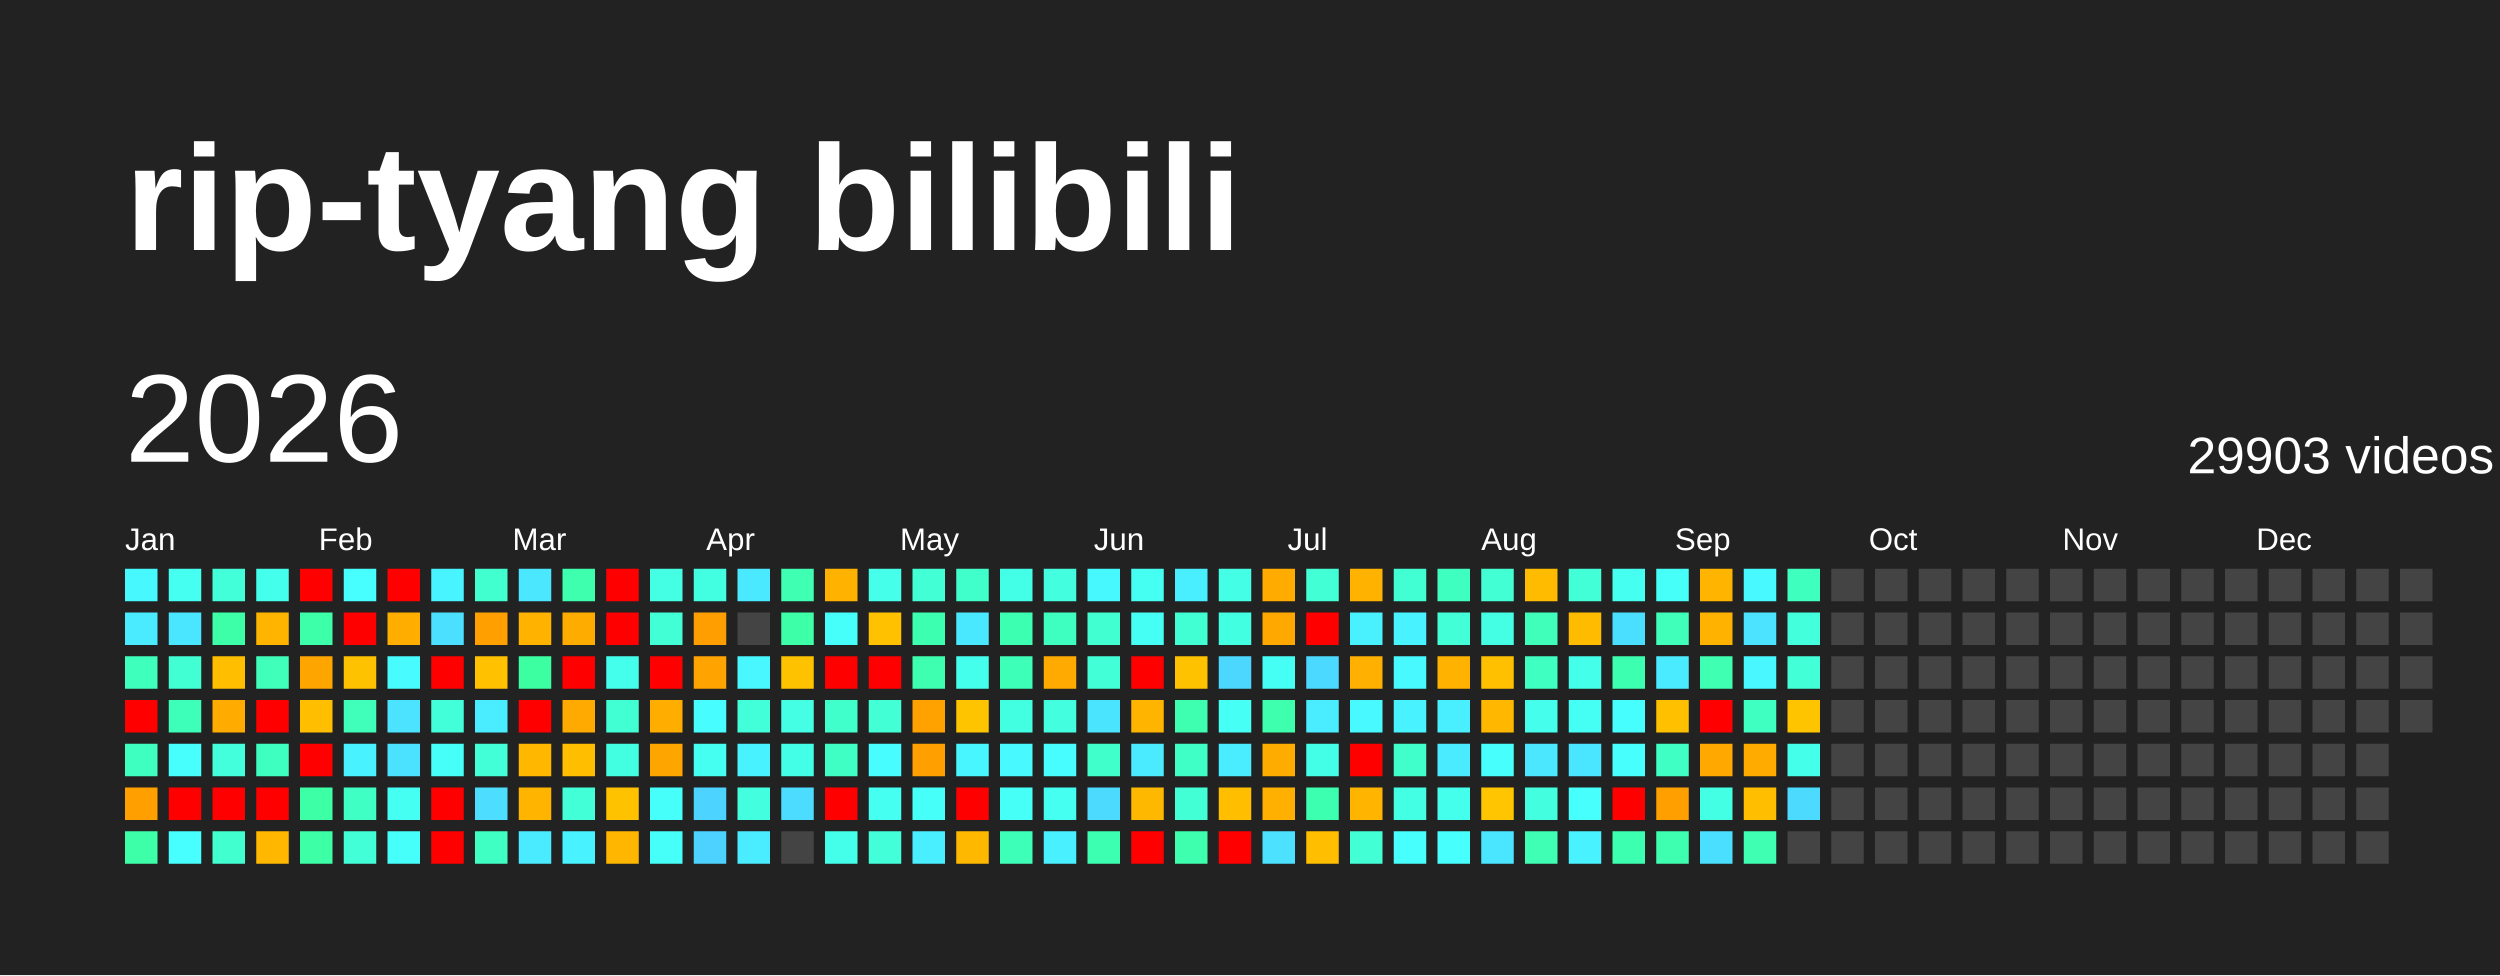
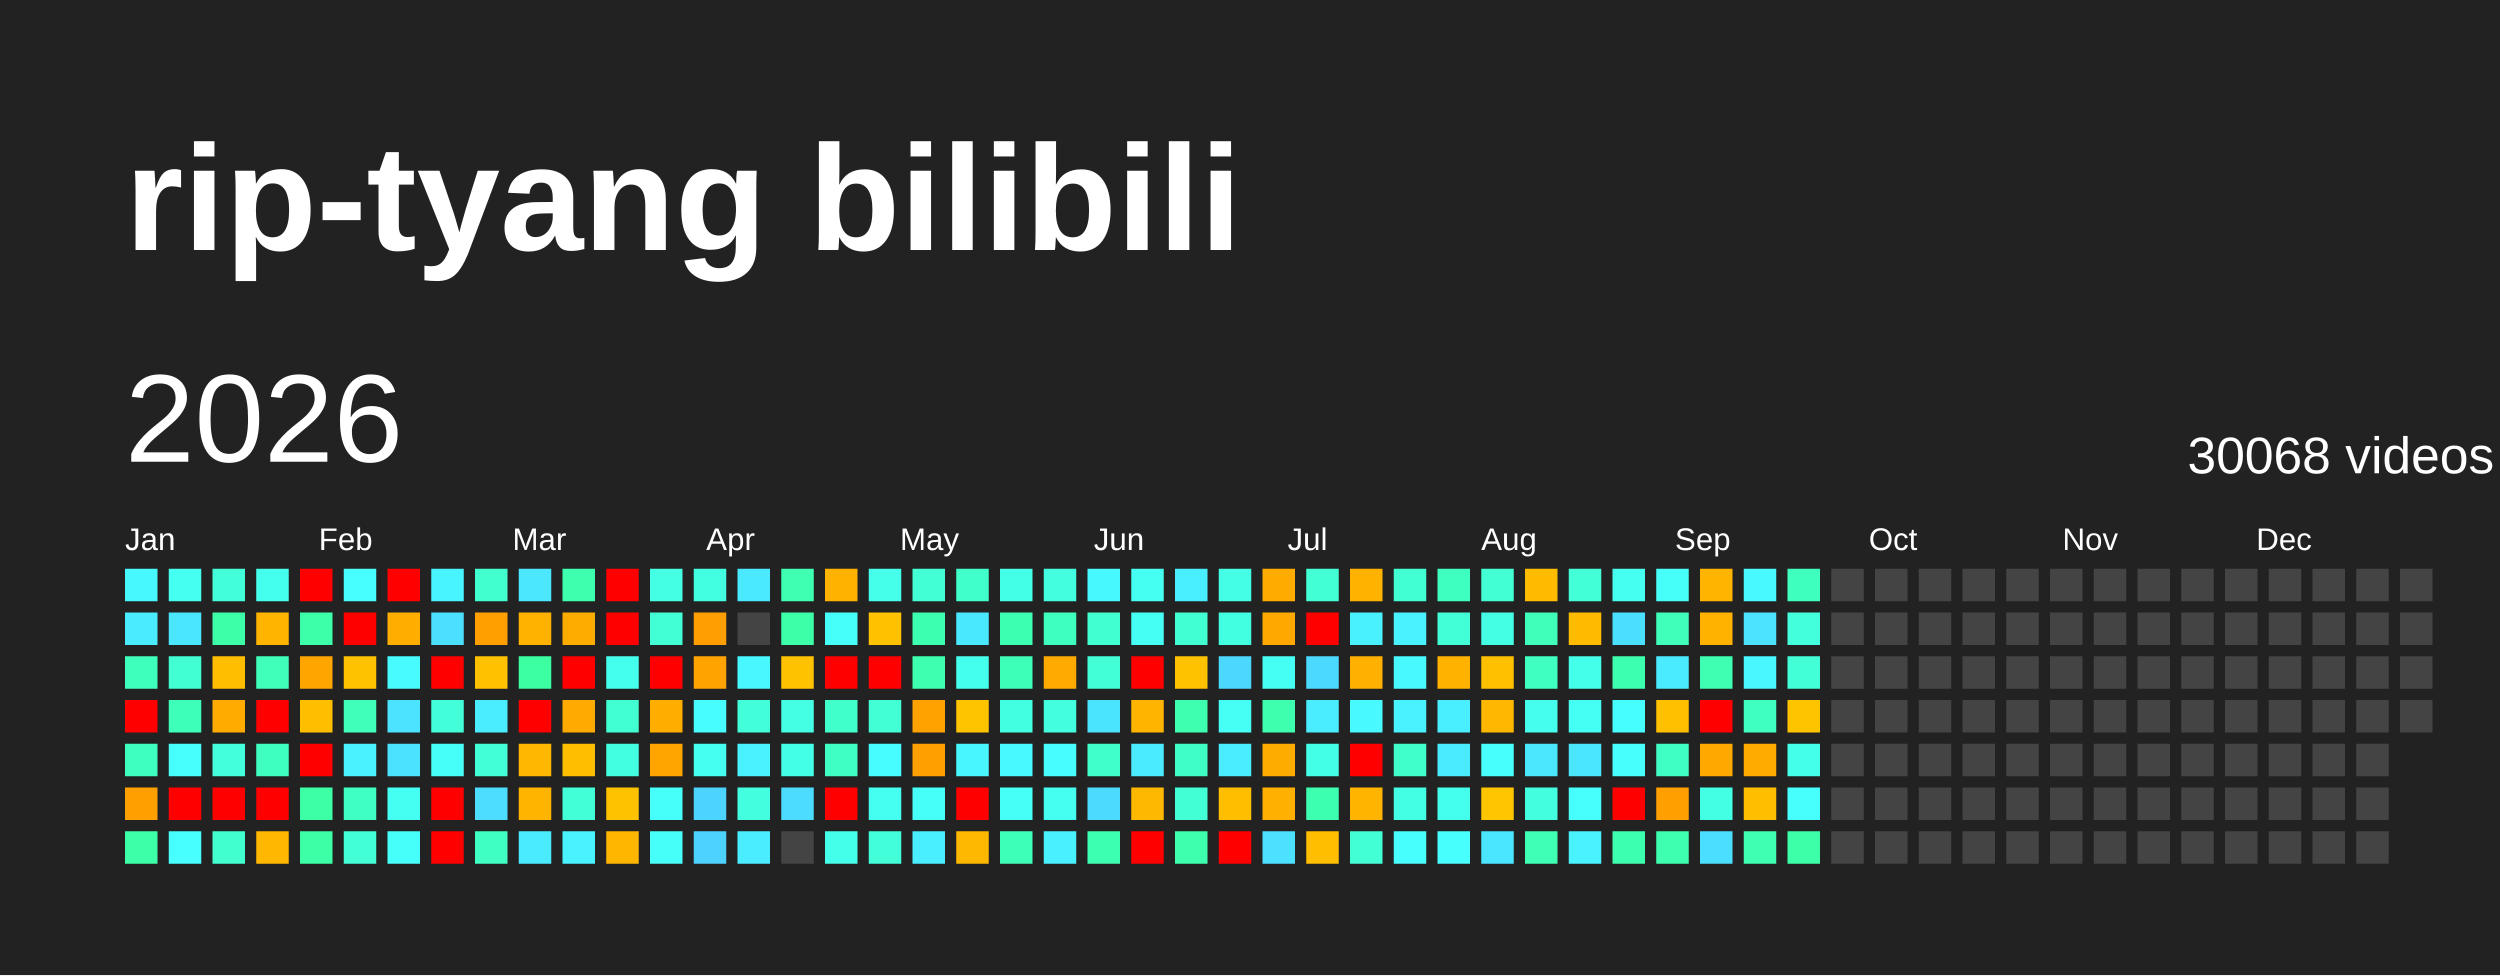
<svg xmlns="http://www.w3.org/2000/svg" baseProfile="full" height="78mm" version="1.1" viewBox="0,0,200,78" width="200mm">
  <defs />
  <rect fill="#222222" height="78" width="200" x="0" y="0" />
  <text fill="#FFFFFF" style="font-size:12px; font-family:Arial; font-weight:bold;" x="10" y="20">rip-tyang bilibili</text>
  <text dominant-baseline="hanging" fill="#FFFFFF" style="font-size:10.0px; font-family:Arial;" x="10" y="30">2026</text>
-   <text dominant-baseline="hanging" fill="#FFFFFF" style="font-size:4.125px; font-family:Arial;" x="175" y="35">29903 videos</text>
+   <text dominant-baseline="hanging" fill="#FFFFFF" style="font-size:4.125px; font-family:Arial;" x="175" y="35">30068 videos</text>
  <text fill="#FFFFFF" style="font-size:2.5px; font-family:Arial" x="10.0" y="44">Jan</text>
  <text fill="#FFFFFF" style="font-size:2.5px; font-family:Arial" x="25.5" y="44">Feb</text>
  <text fill="#FFFFFF" style="font-size:2.5px; font-family:Arial" x="41.0" y="44">Mar</text>
  <text fill="#FFFFFF" style="font-size:2.5px; font-family:Arial" x="56.5" y="44">Apr</text>
  <text fill="#FFFFFF" style="font-size:2.5px; font-family:Arial" x="72.0" y="44">May</text>
  <text fill="#FFFFFF" style="font-size:2.5px; font-family:Arial" x="87.5" y="44">Jun</text>
  <text fill="#FFFFFF" style="font-size:2.5px; font-family:Arial" x="103.0" y="44">Jul</text>
  <text fill="#FFFFFF" style="font-size:2.5px; font-family:Arial" x="118.5" y="44">Aug</text>
  <text fill="#FFFFFF" style="font-size:2.5px; font-family:Arial" x="134.0" y="44">Sep</text>
  <text fill="#FFFFFF" style="font-size:2.5px; font-family:Arial" x="149.5" y="44">Oct</text>
  <text fill="#FFFFFF" style="font-size:2.5px; font-family:Arial" x="165.0" y="44">Nov</text>
  <text fill="#FFFFFF" style="font-size:2.5px; font-family:Arial" x="180.5" y="44">Dec</text>
  <rect fill="#48f8ff" height="2.6" width="2.6" x="10.0" y="45.5" />
  <rect fill="#4aeaff" height="2.6" width="2.6" x="10.0" y="49.0" />
  <rect fill="#3fffbc" height="2.6" width="2.6" x="10.0" y="52.5" />
  <rect fill="red" height="2.6" width="2.6" x="10.0" y="56.0" />
  <rect fill="#3fffc0" height="2.6" width="2.6" x="10.0" y="59.5" />
  <rect fill="#ffa000" height="2.6" width="2.6" x="10.0" y="63.0" />
  <rect fill="#3cffa8" height="2.6" width="2.6" x="10.0" y="66.5" />
  <rect fill="#45fff0" height="2.6" width="2.6" x="13.5" y="45.5" />
  <rect fill="#4ae6ff" height="2.6" width="2.6" x="13.5" y="49.0" />
  <rect fill="#41ffd3" height="2.6" width="2.6" x="13.5" y="52.5" />
  <rect fill="#3effb9" height="2.6" width="2.6" x="13.5" y="56.0" />
  <rect fill="#47fffc" height="2.6" width="2.6" x="13.5" y="59.5" />
  <rect fill="red" height="2.6" width="2.6" x="13.5" y="63.0" />
  <rect fill="#47ffff" height="2.6" width="2.6" x="13.5" y="66.5" />
  <rect fill="#42ffd9" height="2.6" width="2.6" x="17.0" y="45.5" />
  <rect fill="#3cffa8" height="2.6" width="2.6" x="17.0" y="49.0" />
  <rect fill="#ffbf00" height="2.6" width="2.6" x="17.0" y="52.5" />
  <rect fill="#ffab00" height="2.6" width="2.6" x="17.0" y="56.0" />
  <rect fill="#43ffdc" height="2.6" width="2.6" x="17.0" y="59.5" />
  <rect fill="red" height="2.6" width="2.6" x="17.0" y="63.0" />
  <rect fill="#41ffcf" height="2.6" width="2.6" x="17.0" y="66.5" />
  <rect fill="#45ffed" height="2.6" width="2.6" x="20.5" y="45.5" />
  <rect fill="#ffb500" height="2.6" width="2.6" x="20.5" y="49.0" />
  <rect fill="#3fffba" height="2.6" width="2.6" x="20.5" y="52.5" />
  <rect fill="red" height="2.6" width="2.6" x="20.5" y="56.0" />
  <rect fill="#3fffc0" height="2.6" width="2.6" x="20.5" y="59.5" />
  <rect fill="red" height="2.6" width="2.6" x="20.5" y="63.0" />
  <rect fill="#ffb700" height="2.6" width="2.6" x="20.5" y="66.5" />
  <rect fill="red" height="2.6" width="2.6" x="24.0" y="45.5" />
  <rect fill="#3dffa9" height="2.6" width="2.6" x="24.0" y="49.0" />
  <rect fill="#ffa500" height="2.6" width="2.6" x="24.0" y="52.5" />
  <rect fill="#ffbf00" height="2.6" width="2.6" x="24.0" y="56.0" />
  <rect fill="red" height="2.6" width="2.6" x="24.0" y="59.5" />
  <rect fill="#3cffa6" height="2.6" width="2.6" x="24.0" y="63.0" />
  <rect fill="#3cffa6" height="2.6" width="2.6" x="24.0" y="66.5" />
  <rect fill="#47fffe" height="2.6" width="2.6" x="27.5" y="45.5" />
  <rect fill="red" height="2.6" width="2.6" x="27.5" y="49.0" />
  <rect fill="#ffc200" height="2.6" width="2.6" x="27.5" y="52.5" />
  <rect fill="#3fffba" height="2.6" width="2.6" x="27.5" y="56.0" />
  <rect fill="#49f2ff" height="2.6" width="2.6" x="27.5" y="59.5" />
  <rect fill="#40ffc4" height="2.6" width="2.6" x="27.5" y="63.0" />
  <rect fill="#42ffd7" height="2.6" width="2.6" x="27.5" y="66.5" />
  <rect fill="red" height="2.6" width="2.6" x="31.0" y="45.5" />
  <rect fill="#ffae00" height="2.6" width="2.6" x="31.0" y="49.0" />
  <rect fill="#48fbff" height="2.6" width="2.6" x="31.0" y="52.5" />
  <rect fill="#4be3ff" height="2.6" width="2.6" x="31.0" y="56.0" />
  <rect fill="#4be2ff" height="2.6" width="2.6" x="31.0" y="59.5" />
  <rect fill="#45fff3" height="2.6" width="2.6" x="31.0" y="63.0" />
  <rect fill="#46fffa" height="2.6" width="2.6" x="31.0" y="66.5" />
  <rect fill="#48f4ff" height="2.6" width="2.6" x="34.5" y="45.5" />
  <rect fill="#4be0ff" height="2.6" width="2.6" x="34.5" y="49.0" />
  <rect fill="red" height="2.6" width="2.6" x="34.5" y="52.5" />
  <rect fill="#42ffda" height="2.6" width="2.6" x="34.5" y="56.0" />
  <rect fill="#46fff8" height="2.6" width="2.6" x="34.5" y="59.5" />
  <rect fill="red" height="2.6" width="2.6" x="34.5" y="63.0" />
  <rect fill="red" height="2.6" width="2.6" x="34.5" y="66.5" />
  <rect fill="#41ffcf" height="2.6" width="2.6" x="38.0" y="45.5" />
  <rect fill="#ff9f00" height="2.6" width="2.6" x="38.0" y="49.0" />
  <rect fill="#ffc100" height="2.6" width="2.6" x="38.0" y="52.5" />
  <rect fill="#49edff" height="2.6" width="2.6" x="38.0" y="56.0" />
  <rect fill="#42ffd8" height="2.6" width="2.6" x="38.0" y="59.5" />
  <rect fill="#4cddff" height="2.6" width="2.6" x="38.0" y="63.0" />
  <rect fill="#3fffc2" height="2.6" width="2.6" x="38.0" y="66.5" />
  <rect fill="#4ae7ff" height="2.6" width="2.6" x="41.5" y="45.5" />
  <rect fill="#ffb200" height="2.6" width="2.6" x="41.5" y="49.0" />
  <rect fill="#3cffa2" height="2.6" width="2.6" x="41.5" y="52.5" />
  <rect fill="red" height="2.6" width="2.6" x="41.5" y="56.0" />
  <rect fill="#ffb700" height="2.6" width="2.6" x="41.5" y="59.5" />
  <rect fill="#ffb400" height="2.6" width="2.6" x="41.5" y="63.0" />
  <rect fill="#4aebff" height="2.6" width="2.6" x="41.5" y="66.5" />
  <rect fill="#3dffad" height="2.6" width="2.6" x="45.0" y="45.5" />
  <rect fill="#ffac00" height="2.6" width="2.6" x="45.0" y="49.0" />
  <rect fill="red" height="2.6" width="2.6" x="45.0" y="52.5" />
  <rect fill="#ffaa00" height="2.6" width="2.6" x="45.0" y="56.0" />
  <rect fill="#ffbf00" height="2.6" width="2.6" x="45.0" y="59.5" />
  <rect fill="#42ffd7" height="2.6" width="2.6" x="45.0" y="63.0" />
  <rect fill="#49f2ff" height="2.6" width="2.6" x="45.0" y="66.5" />
  <rect fill="red" height="2.6" width="2.6" x="48.5" y="45.5" />
  <rect fill="red" height="2.6" width="2.6" x="48.5" y="49.0" />
  <rect fill="#45ffed" height="2.6" width="2.6" x="48.5" y="52.5" />
  <rect fill="#41ffd2" height="2.6" width="2.6" x="48.5" y="56.0" />
  <rect fill="#43ffe2" height="2.6" width="2.6" x="48.5" y="59.5" />
  <rect fill="#ffc200" height="2.6" width="2.6" x="48.5" y="63.0" />
  <rect fill="#ffb600" height="2.6" width="2.6" x="48.5" y="66.5" />
  <rect fill="#44ffe4" height="2.6" width="2.6" x="52.0" y="45.5" />
  <rect fill="#42ffd5" height="2.6" width="2.6" x="52.0" y="49.0" />
  <rect fill="red" height="2.6" width="2.6" x="52.0" y="52.5" />
  <rect fill="#ffae00" height="2.6" width="2.6" x="52.0" y="56.0" />
  <rect fill="#ffa500" height="2.6" width="2.6" x="52.0" y="59.5" />
  <rect fill="#46fffa" height="2.6" width="2.6" x="52.0" y="63.0" />
  <rect fill="#46fff9" height="2.6" width="2.6" x="52.0" y="66.5" />
  <rect fill="#43ffe1" height="2.6" width="2.6" x="55.5" y="45.5" />
  <rect fill="#ff9e00" height="2.6" width="2.6" x="55.5" y="49.0" />
  <rect fill="#ffa300" height="2.6" width="2.6" x="55.5" y="52.5" />
  <rect fill="#47fdff" height="2.6" width="2.6" x="55.5" y="56.0" />
  <rect fill="#45fff0" height="2.6" width="2.6" x="55.5" y="59.5" />
  <rect fill="#4dd3ff" height="2.6" width="2.6" x="55.5" y="63.0" />
  <rect fill="#4dd2ff" height="2.6" width="2.6" x="55.5" y="66.5" />
  <rect fill="#4ae9ff" height="2.6" width="2.6" x="59.0" y="45.5" />
  <rect fill="#444444" height="2.6" width="2.6" x="59.0" y="49.0" />
  <rect fill="#48f7ff" height="2.6" width="2.6" x="59.0" y="52.5" />
  <rect fill="#42ffd9" height="2.6" width="2.6" x="59.0" y="56.0" />
  <rect fill="#49f2ff" height="2.6" width="2.6" x="59.0" y="59.5" />
  <rect fill="#43ffe0" height="2.6" width="2.6" x="59.0" y="63.0" />
  <rect fill="#4aecff" height="2.6" width="2.6" x="59.0" y="66.5" />
  <rect fill="#3effb2" height="2.6" width="2.6" x="62.5" y="45.5" />
  <rect fill="#3cffa8" height="2.6" width="2.6" x="62.5" y="49.0" />
  <rect fill="#ffc200" height="2.6" width="2.6" x="62.5" y="52.5" />
  <rect fill="#44ffe4" height="2.6" width="2.6" x="62.5" y="56.0" />
  <rect fill="#44ffe8" height="2.6" width="2.6" x="62.5" y="59.5" />
  <rect fill="#4cdcff" height="2.6" width="2.6" x="62.5" y="63.0" />
  <rect fill="#444444" height="2.6" width="2.6" x="62.5" y="66.5" />
  <rect fill="#ffb300" height="2.6" width="2.6" x="66.0" y="45.5" />
  <rect fill="#46fffa" height="2.6" width="2.6" x="66.0" y="49.0" />
  <rect fill="red" height="2.6" width="2.6" x="66.0" y="52.5" />
  <rect fill="#40ffca" height="2.6" width="2.6" x="66.0" y="56.0" />
  <rect fill="#40ffc4" height="2.6" width="2.6" x="66.0" y="59.5" />
  <rect fill="red" height="2.6" width="2.6" x="66.0" y="63.0" />
  <rect fill="#44ffe9" height="2.6" width="2.6" x="66.0" y="66.5" />
  <rect fill="#45ffeb" height="2.6" width="2.6" x="69.5" y="45.5" />
  <rect fill="#ffc100" height="2.6" width="2.6" x="69.5" y="49.0" />
  <rect fill="red" height="2.6" width="2.6" x="69.5" y="52.5" />
  <rect fill="#42ffd6" height="2.6" width="2.6" x="69.5" y="56.0" />
  <rect fill="#47fdff" height="2.6" width="2.6" x="69.5" y="59.5" />
  <rect fill="#45fff1" height="2.6" width="2.6" x="69.5" y="63.0" />
  <rect fill="#42ffda" height="2.6" width="2.6" x="69.5" y="66.5" />
  <rect fill="#42ffd5" height="2.6" width="2.6" x="73.0" y="45.5" />
  <rect fill="#3dffb0" height="2.6" width="2.6" x="73.0" y="49.0" />
  <rect fill="#3dffaf" height="2.6" width="2.6" x="73.0" y="52.5" />
  <rect fill="#ffa200" height="2.6" width="2.6" x="73.0" y="56.0" />
  <rect fill="#ff9f00" height="2.6" width="2.6" x="73.0" y="59.5" />
  <rect fill="#46fff8" height="2.6" width="2.6" x="73.0" y="63.0" />
  <rect fill="#49eeff" height="2.6" width="2.6" x="73.0" y="66.5" />
  <rect fill="#40ffca" height="2.6" width="2.6" x="76.5" y="45.5" />
  <rect fill="#4ae8ff" height="2.6" width="2.6" x="76.5" y="49.0" />
  <rect fill="#45ffed" height="2.6" width="2.6" x="76.5" y="52.5" />
  <rect fill="#ffc400" height="2.6" width="2.6" x="76.5" y="56.0" />
  <rect fill="#48f6ff" height="2.6" width="2.6" x="76.5" y="59.5" />
  <rect fill="red" height="2.6" width="2.6" x="76.5" y="63.0" />
  <rect fill="#ffb800" height="2.6" width="2.6" x="76.5" y="66.5" />
  <rect fill="#44ffe8" height="2.6" width="2.6" x="80.0" y="45.5" />
  <rect fill="#3dffb1" height="2.6" width="2.6" x="80.0" y="49.0" />
  <rect fill="#3effb7" height="2.6" width="2.6" x="80.0" y="52.5" />
  <rect fill="#43ffe1" height="2.6" width="2.6" x="80.0" y="56.0" />
  <rect fill="#48f9ff" height="2.6" width="2.6" x="80.0" y="59.5" />
  <rect fill="#46fff6" height="2.6" width="2.6" x="80.0" y="63.0" />
  <rect fill="#3effb8" height="2.6" width="2.6" x="80.0" y="66.5" />
  <rect fill="#43ffe0" height="2.6" width="2.6" x="83.5" y="45.5" />
  <rect fill="#3fffc0" height="2.6" width="2.6" x="83.5" y="49.0" />
  <rect fill="#ffaa00" height="2.6" width="2.6" x="83.5" y="52.5" />
  <rect fill="#43ffe0" height="2.6" width="2.6" x="83.5" y="56.0" />
  <rect fill="#47fdff" height="2.6" width="2.6" x="83.5" y="59.5" />
  <rect fill="#45fff0" height="2.6" width="2.6" x="83.5" y="63.0" />
  <rect fill="#49f0ff" height="2.6" width="2.6" x="83.5" y="66.5" />
  <rect fill="#48f8ff" height="2.6" width="2.6" x="87.0" y="45.5" />
  <rect fill="#41ffd0" height="2.6" width="2.6" x="87.0" y="49.0" />
  <rect fill="#42ffd7" height="2.6" width="2.6" x="87.0" y="52.5" />
  <rect fill="#4be4ff" height="2.6" width="2.6" x="87.0" y="56.0" />
  <rect fill="#41ffcb" height="2.6" width="2.6" x="87.0" y="59.5" />
  <rect fill="#4cdbff" height="2.6" width="2.6" x="87.0" y="63.0" />
  <rect fill="#3dffb1" height="2.6" width="2.6" x="87.0" y="66.5" />
  <rect fill="#45fff2" height="2.6" width="2.6" x="90.5" y="45.5" />
  <rect fill="#46fff4" height="2.6" width="2.6" x="90.5" y="49.0" />
  <rect fill="red" height="2.6" width="2.6" x="90.5" y="52.5" />
  <rect fill="#ffb400" height="2.6" width="2.6" x="90.5" y="56.0" />
  <rect fill="#4aeaff" height="2.6" width="2.6" x="90.5" y="59.5" />
  <rect fill="#ffb800" height="2.6" width="2.6" x="90.5" y="63.0" />
  <rect fill="red" height="2.6" width="2.6" x="90.5" y="66.5" />
  <rect fill="#49efff" height="2.6" width="2.6" x="94.0" y="45.5" />
  <rect fill="#41ffd3" height="2.6" width="2.6" x="94.0" y="49.0" />
  <rect fill="#ffc200" height="2.6" width="2.6" x="94.0" y="52.5" />
  <rect fill="#3dffaf" height="2.6" width="2.6" x="94.0" y="56.0" />
  <rect fill="#40ffc6" height="2.6" width="2.6" x="94.0" y="59.5" />
  <rect fill="#42ffd5" height="2.6" width="2.6" x="94.0" y="63.0" />
  <rect fill="#3dffae" height="2.6" width="2.6" x="94.0" y="66.5" />
  <rect fill="#44ffe5" height="2.6" width="2.6" x="97.5" y="45.5" />
  <rect fill="#43ffe2" height="2.6" width="2.6" x="97.5" y="49.0" />
  <rect fill="#4cd7ff" height="2.6" width="2.6" x="97.5" y="52.5" />
  <rect fill="#46fff5" height="2.6" width="2.6" x="97.5" y="56.0" />
  <rect fill="#49edff" height="2.6" width="2.6" x="97.5" y="59.5" />
  <rect fill="#ffbf00" height="2.6" width="2.6" x="97.5" y="63.0" />
  <rect fill="red" height="2.6" width="2.6" x="97.5" y="66.5" />
  <rect fill="#ffab00" height="2.6" width="2.6" x="101.0" y="45.5" />
  <rect fill="#ffa900" height="2.6" width="2.6" x="101.0" y="49.0" />
  <rect fill="#46fff4" height="2.6" width="2.6" x="101.0" y="52.5" />
  <rect fill="#3dffad" height="2.6" width="2.6" x="101.0" y="56.0" />
  <rect fill="#ffac00" height="2.6" width="2.6" x="101.0" y="59.5" />
  <rect fill="#ffb000" height="2.6" width="2.6" x="101.0" y="63.0" />
  <rect fill="#4be1ff" height="2.6" width="2.6" x="101.0" y="66.5" />
  <rect fill="#42ffd5" height="2.6" width="2.6" x="104.5" y="45.5" />
  <rect fill="red" height="2.6" width="2.6" x="104.5" y="49.0" />
  <rect fill="#4cd9ff" height="2.6" width="2.6" x="104.5" y="52.5" />
  <rect fill="#49edff" height="2.6" width="2.6" x="104.5" y="56.0" />
  <rect fill="#44ffe7" height="2.6" width="2.6" x="104.5" y="59.5" />
  <rect fill="#3dffb0" height="2.6" width="2.6" x="104.5" y="63.0" />
  <rect fill="#ffbe00" height="2.6" width="2.6" x="104.5" y="66.5" />
  <rect fill="#ffb300" height="2.6" width="2.6" x="108.0" y="45.5" />
  <rect fill="#49f1ff" height="2.6" width="2.6" x="108.0" y="49.0" />
  <rect fill="#ffb000" height="2.6" width="2.6" x="108.0" y="52.5" />
  <rect fill="#48f9ff" height="2.6" width="2.6" x="108.0" y="56.0" />
  <rect fill="red" height="2.6" width="2.6" x="108.0" y="59.5" />
  <rect fill="#ffb400" height="2.6" width="2.6" x="108.0" y="63.0" />
  <rect fill="#42ffd6" height="2.6" width="2.6" x="108.0" y="66.5" />
  <rect fill="#41ffd3" height="2.6" width="2.6" x="111.5" y="45.5" />
  <rect fill="#49f2ff" height="2.6" width="2.6" x="111.5" y="49.0" />
  <rect fill="#48f9ff" height="2.6" width="2.6" x="111.5" y="52.5" />
  <rect fill="#49f2ff" height="2.6" width="2.6" x="111.5" y="56.0" />
  <rect fill="#41ffcb" height="2.6" width="2.6" x="111.5" y="59.5" />
  <rect fill="#43ffe3" height="2.6" width="2.6" x="111.5" y="63.0" />
  <rect fill="#47fffd" height="2.6" width="2.6" x="111.5" y="66.5" />
  <rect fill="#3fffc0" height="2.6" width="2.6" x="115.0" y="45.5" />
  <rect fill="#42ffd7" height="2.6" width="2.6" x="115.0" y="49.0" />
  <rect fill="#ffb200" height="2.6" width="2.6" x="115.0" y="52.5" />
  <rect fill="#49eeff" height="2.6" width="2.6" x="115.0" y="56.0" />
  <rect fill="#4aebff" height="2.6" width="2.6" x="115.0" y="59.5" />
  <rect fill="#45ffed" height="2.6" width="2.6" x="115.0" y="63.0" />
  <rect fill="#47fffd" height="2.6" width="2.6" x="115.0" y="66.5" />
  <rect fill="#42ffd4" height="2.6" width="2.6" x="118.5" y="45.5" />
  <rect fill="#44ffe4" height="2.6" width="2.6" x="118.5" y="49.0" />
  <rect fill="#ffc000" height="2.6" width="2.6" x="118.5" y="52.5" />
  <rect fill="#ffb700" height="2.6" width="2.6" x="118.5" y="56.0" />
  <rect fill="#47fffd" height="2.6" width="2.6" x="118.5" y="59.5" />
  <rect fill="#ffc500" height="2.6" width="2.6" x="118.5" y="63.0" />
  <rect fill="#4ae5ff" height="2.6" width="2.6" x="118.5" y="66.5" />
  <rect fill="#ffbb00" height="2.6" width="2.6" x="122.0" y="45.5" />
  <rect fill="#3fffbb" height="2.6" width="2.6" x="122.0" y="49.0" />
  <rect fill="#3fffc1" height="2.6" width="2.6" x="122.0" y="52.5" />
  <rect fill="#45ffec" height="2.6" width="2.6" x="122.0" y="56.0" />
  <rect fill="#4ae7ff" height="2.6" width="2.6" x="122.0" y="59.5" />
  <rect fill="#43ffe0" height="2.6" width="2.6" x="122.0" y="63.0" />
  <rect fill="#3effb3" height="2.6" width="2.6" x="122.0" y="66.5" />
  <rect fill="#42ffd8" height="2.6" width="2.6" x="125.5" y="45.5" />
  <rect fill="#ffbb00" height="2.6" width="2.6" x="125.5" y="49.0" />
  <rect fill="#44ffe9" height="2.6" width="2.6" x="125.5" y="52.5" />
  <rect fill="#46fff4" height="2.6" width="2.6" x="125.5" y="56.0" />
  <rect fill="#4ae6ff" height="2.6" width="2.6" x="125.5" y="59.5" />
  <rect fill="#47fffd" height="2.6" width="2.6" x="125.5" y="63.0" />
  <rect fill="#49f2ff" height="2.6" width="2.6" x="125.5" y="66.5" />
  <rect fill="#45fff1" height="2.6" width="2.6" x="129.0" y="45.5" />
  <rect fill="#4bdfff" height="2.6" width="2.6" x="129.0" y="49.0" />
  <rect fill="#3dffb0" height="2.6" width="2.6" x="129.0" y="52.5" />
  <rect fill="#47feff" height="2.6" width="2.6" x="129.0" y="56.0" />
  <rect fill="#47fffd" height="2.6" width="2.6" x="129.0" y="59.5" />
  <rect fill="red" height="2.6" width="2.6" x="129.0" y="63.0" />
  <rect fill="#3dffb0" height="2.6" width="2.6" x="129.0" y="66.5" />
  <rect fill="#46fff8" height="2.6" width="2.6" x="132.5" y="45.5" />
  <rect fill="#3fffbb" height="2.6" width="2.6" x="132.5" y="49.0" />
  <rect fill="#4aebff" height="2.6" width="2.6" x="132.5" y="52.5" />
  <rect fill="#ffc000" height="2.6" width="2.6" x="132.5" y="56.0" />
  <rect fill="#40ffc4" height="2.6" width="2.6" x="132.5" y="59.5" />
  <rect fill="#ff9f00" height="2.6" width="2.6" x="132.5" y="63.0" />
  <rect fill="#3dffaf" height="2.6" width="2.6" x="132.5" y="66.5" />
  <rect fill="#ffb400" height="2.6" width="2.6" x="136.0" y="45.5" />
  <rect fill="#ffb200" height="2.6" width="2.6" x="136.0" y="49.0" />
  <rect fill="#3effb2" height="2.6" width="2.6" x="136.0" y="52.5" />
  <rect fill="red" height="2.6" width="2.6" x="136.0" y="56.0" />
  <rect fill="#ffa900" height="2.6" width="2.6" x="136.0" y="59.5" />
  <rect fill="#43ffe3" height="2.6" width="2.6" x="136.0" y="63.0" />
  <rect fill="#4bdfff" height="2.6" width="2.6" x="136.0" y="66.5" />
  <rect fill="#48faff" height="2.6" width="2.6" x="139.5" y="45.5" />
  <rect fill="#4be3ff" height="2.6" width="2.6" x="139.5" y="49.0" />
  <rect fill="#48f7ff" height="2.6" width="2.6" x="139.5" y="52.5" />
  <rect fill="#3fffc1" height="2.6" width="2.6" x="139.5" y="56.0" />
  <rect fill="#ffab00" height="2.6" width="2.6" x="139.5" y="59.5" />
  <rect fill="#ffbe00" height="2.6" width="2.6" x="139.5" y="63.0" />
  <rect fill="#3effb2" height="2.6" width="2.6" x="139.5" y="66.5" />
  <rect fill="#3fffbf" height="2.6" width="2.6" x="143.0" y="45.5" />
  <rect fill="#43ffdc" height="2.6" width="2.6" x="143.0" y="49.0" />
  <rect fill="#42ffd8" height="2.6" width="2.6" x="143.0" y="52.5" />
  <rect fill="#ffc400" height="2.6" width="2.6" x="143.0" y="56.0" />
  <rect fill="#44ffe9" height="2.6" width="2.6" x="143.0" y="59.5" />
-   <rect fill="#4cdaff" height="2.6" width="2.6" x="143.0" y="63.0" />
-   <rect fill="#444444" height="2.6" width="2.6" x="143.0" y="66.5" />
+   <rect fill="#47fffd" height="2.6" width="2.6" x="143.0" y="63.0" />
+   <rect fill="#3cffa8" height="2.6" width="2.6" x="143.0" y="66.5" />
  <rect fill="#444444" height="2.6" width="2.6" x="146.5" y="45.5" />
  <rect fill="#444444" height="2.6" width="2.6" x="146.5" y="49.0" />
  <rect fill="#444444" height="2.6" width="2.6" x="146.5" y="52.5" />
  <rect fill="#444444" height="2.6" width="2.6" x="146.5" y="56.0" />
  <rect fill="#444444" height="2.6" width="2.6" x="146.5" y="59.5" />
  <rect fill="#444444" height="2.6" width="2.6" x="146.5" y="63.0" />
  <rect fill="#444444" height="2.6" width="2.6" x="146.5" y="66.5" />
  <rect fill="#444444" height="2.6" width="2.6" x="150.0" y="45.5" />
  <rect fill="#444444" height="2.6" width="2.6" x="150.0" y="49.0" />
  <rect fill="#444444" height="2.6" width="2.6" x="150.0" y="52.5" />
  <rect fill="#444444" height="2.6" width="2.6" x="150.0" y="56.0" />
  <rect fill="#444444" height="2.6" width="2.6" x="150.0" y="59.5" />
  <rect fill="#444444" height="2.6" width="2.6" x="150.0" y="63.0" />
  <rect fill="#444444" height="2.6" width="2.6" x="150.0" y="66.5" />
  <rect fill="#444444" height="2.6" width="2.6" x="153.5" y="45.5" />
  <rect fill="#444444" height="2.6" width="2.6" x="153.5" y="49.0" />
  <rect fill="#444444" height="2.6" width="2.6" x="153.5" y="52.5" />
  <rect fill="#444444" height="2.6" width="2.6" x="153.5" y="56.0" />
  <rect fill="#444444" height="2.6" width="2.6" x="153.5" y="59.5" />
  <rect fill="#444444" height="2.6" width="2.6" x="153.5" y="63.0" />
  <rect fill="#444444" height="2.6" width="2.6" x="153.5" y="66.5" />
  <rect fill="#444444" height="2.6" width="2.6" x="157.0" y="45.5" />
  <rect fill="#444444" height="2.6" width="2.6" x="157.0" y="49.0" />
  <rect fill="#444444" height="2.6" width="2.6" x="157.0" y="52.5" />
  <rect fill="#444444" height="2.6" width="2.6" x="157.0" y="56.0" />
  <rect fill="#444444" height="2.6" width="2.6" x="157.0" y="59.5" />
  <rect fill="#444444" height="2.6" width="2.6" x="157.0" y="63.0" />
  <rect fill="#444444" height="2.6" width="2.6" x="157.0" y="66.5" />
  <rect fill="#444444" height="2.6" width="2.6" x="160.5" y="45.5" />
  <rect fill="#444444" height="2.6" width="2.6" x="160.5" y="49.0" />
  <rect fill="#444444" height="2.6" width="2.6" x="160.5" y="52.5" />
  <rect fill="#444444" height="2.6" width="2.6" x="160.5" y="56.0" />
  <rect fill="#444444" height="2.6" width="2.6" x="160.5" y="59.5" />
  <rect fill="#444444" height="2.6" width="2.6" x="160.5" y="63.0" />
  <rect fill="#444444" height="2.6" width="2.6" x="160.5" y="66.5" />
  <rect fill="#444444" height="2.6" width="2.6" x="164.0" y="45.5" />
  <rect fill="#444444" height="2.6" width="2.6" x="164.0" y="49.0" />
  <rect fill="#444444" height="2.6" width="2.6" x="164.0" y="52.5" />
  <rect fill="#444444" height="2.6" width="2.6" x="164.0" y="56.0" />
  <rect fill="#444444" height="2.6" width="2.6" x="164.0" y="59.5" />
  <rect fill="#444444" height="2.6" width="2.6" x="164.0" y="63.0" />
  <rect fill="#444444" height="2.6" width="2.6" x="164.0" y="66.5" />
  <rect fill="#444444" height="2.6" width="2.6" x="167.5" y="45.5" />
  <rect fill="#444444" height="2.6" width="2.6" x="167.5" y="49.0" />
  <rect fill="#444444" height="2.6" width="2.6" x="167.5" y="52.5" />
  <rect fill="#444444" height="2.6" width="2.6" x="167.5" y="56.0" />
  <rect fill="#444444" height="2.6" width="2.6" x="167.5" y="59.5" />
  <rect fill="#444444" height="2.6" width="2.6" x="167.5" y="63.0" />
  <rect fill="#444444" height="2.6" width="2.6" x="167.5" y="66.5" />
  <rect fill="#444444" height="2.6" width="2.6" x="171.0" y="45.5" />
  <rect fill="#444444" height="2.6" width="2.6" x="171.0" y="49.0" />
  <rect fill="#444444" height="2.6" width="2.6" x="171.0" y="52.5" />
  <rect fill="#444444" height="2.6" width="2.6" x="171.0" y="56.0" />
  <rect fill="#444444" height="2.6" width="2.6" x="171.0" y="59.5" />
  <rect fill="#444444" height="2.6" width="2.6" x="171.0" y="63.0" />
  <rect fill="#444444" height="2.6" width="2.6" x="171.0" y="66.5" />
  <rect fill="#444444" height="2.6" width="2.6" x="174.5" y="45.5" />
  <rect fill="#444444" height="2.6" width="2.6" x="174.5" y="49.0" />
  <rect fill="#444444" height="2.6" width="2.6" x="174.5" y="52.5" />
  <rect fill="#444444" height="2.6" width="2.6" x="174.5" y="56.0" />
  <rect fill="#444444" height="2.6" width="2.6" x="174.5" y="59.5" />
  <rect fill="#444444" height="2.6" width="2.6" x="174.5" y="63.0" />
  <rect fill="#444444" height="2.6" width="2.6" x="174.5" y="66.5" />
  <rect fill="#444444" height="2.6" width="2.6" x="178.0" y="45.5" />
  <rect fill="#444444" height="2.6" width="2.6" x="178.0" y="49.0" />
  <rect fill="#444444" height="2.6" width="2.6" x="178.0" y="52.5" />
  <rect fill="#444444" height="2.6" width="2.6" x="178.0" y="56.0" />
  <rect fill="#444444" height="2.6" width="2.6" x="178.0" y="59.5" />
  <rect fill="#444444" height="2.6" width="2.6" x="178.0" y="63.0" />
  <rect fill="#444444" height="2.6" width="2.6" x="178.0" y="66.5" />
  <rect fill="#444444" height="2.6" width="2.6" x="181.5" y="45.5" />
  <rect fill="#444444" height="2.6" width="2.6" x="181.5" y="49.0" />
  <rect fill="#444444" height="2.6" width="2.6" x="181.5" y="52.5" />
  <rect fill="#444444" height="2.6" width="2.6" x="181.5" y="56.0" />
  <rect fill="#444444" height="2.6" width="2.6" x="181.5" y="59.5" />
  <rect fill="#444444" height="2.6" width="2.6" x="181.5" y="63.0" />
  <rect fill="#444444" height="2.6" width="2.6" x="181.5" y="66.5" />
  <rect fill="#444444" height="2.6" width="2.6" x="185.0" y="45.5" />
  <rect fill="#444444" height="2.6" width="2.6" x="185.0" y="49.0" />
  <rect fill="#444444" height="2.6" width="2.6" x="185.0" y="52.5" />
  <rect fill="#444444" height="2.6" width="2.6" x="185.0" y="56.0" />
  <rect fill="#444444" height="2.6" width="2.6" x="185.0" y="59.5" />
  <rect fill="#444444" height="2.6" width="2.6" x="185.0" y="63.0" />
  <rect fill="#444444" height="2.6" width="2.6" x="185.0" y="66.5" />
  <rect fill="#444444" height="2.6" width="2.6" x="188.5" y="45.5" />
  <rect fill="#444444" height="2.6" width="2.6" x="188.5" y="49.0" />
  <rect fill="#444444" height="2.6" width="2.6" x="188.5" y="52.5" />
  <rect fill="#444444" height="2.6" width="2.6" x="188.5" y="56.0" />
  <rect fill="#444444" height="2.6" width="2.6" x="188.5" y="59.5" />
  <rect fill="#444444" height="2.6" width="2.6" x="188.5" y="63.0" />
  <rect fill="#444444" height="2.6" width="2.6" x="188.5" y="66.5" />
  <rect fill="#444444" height="2.6" width="2.6" x="192.0" y="45.5" />
  <rect fill="#444444" height="2.6" width="2.6" x="192.0" y="49.0" />
  <rect fill="#444444" height="2.6" width="2.6" x="192.0" y="52.5" />
  <rect fill="#444444" height="2.6" width="2.6" x="192.0" y="56.0" />
</svg>
